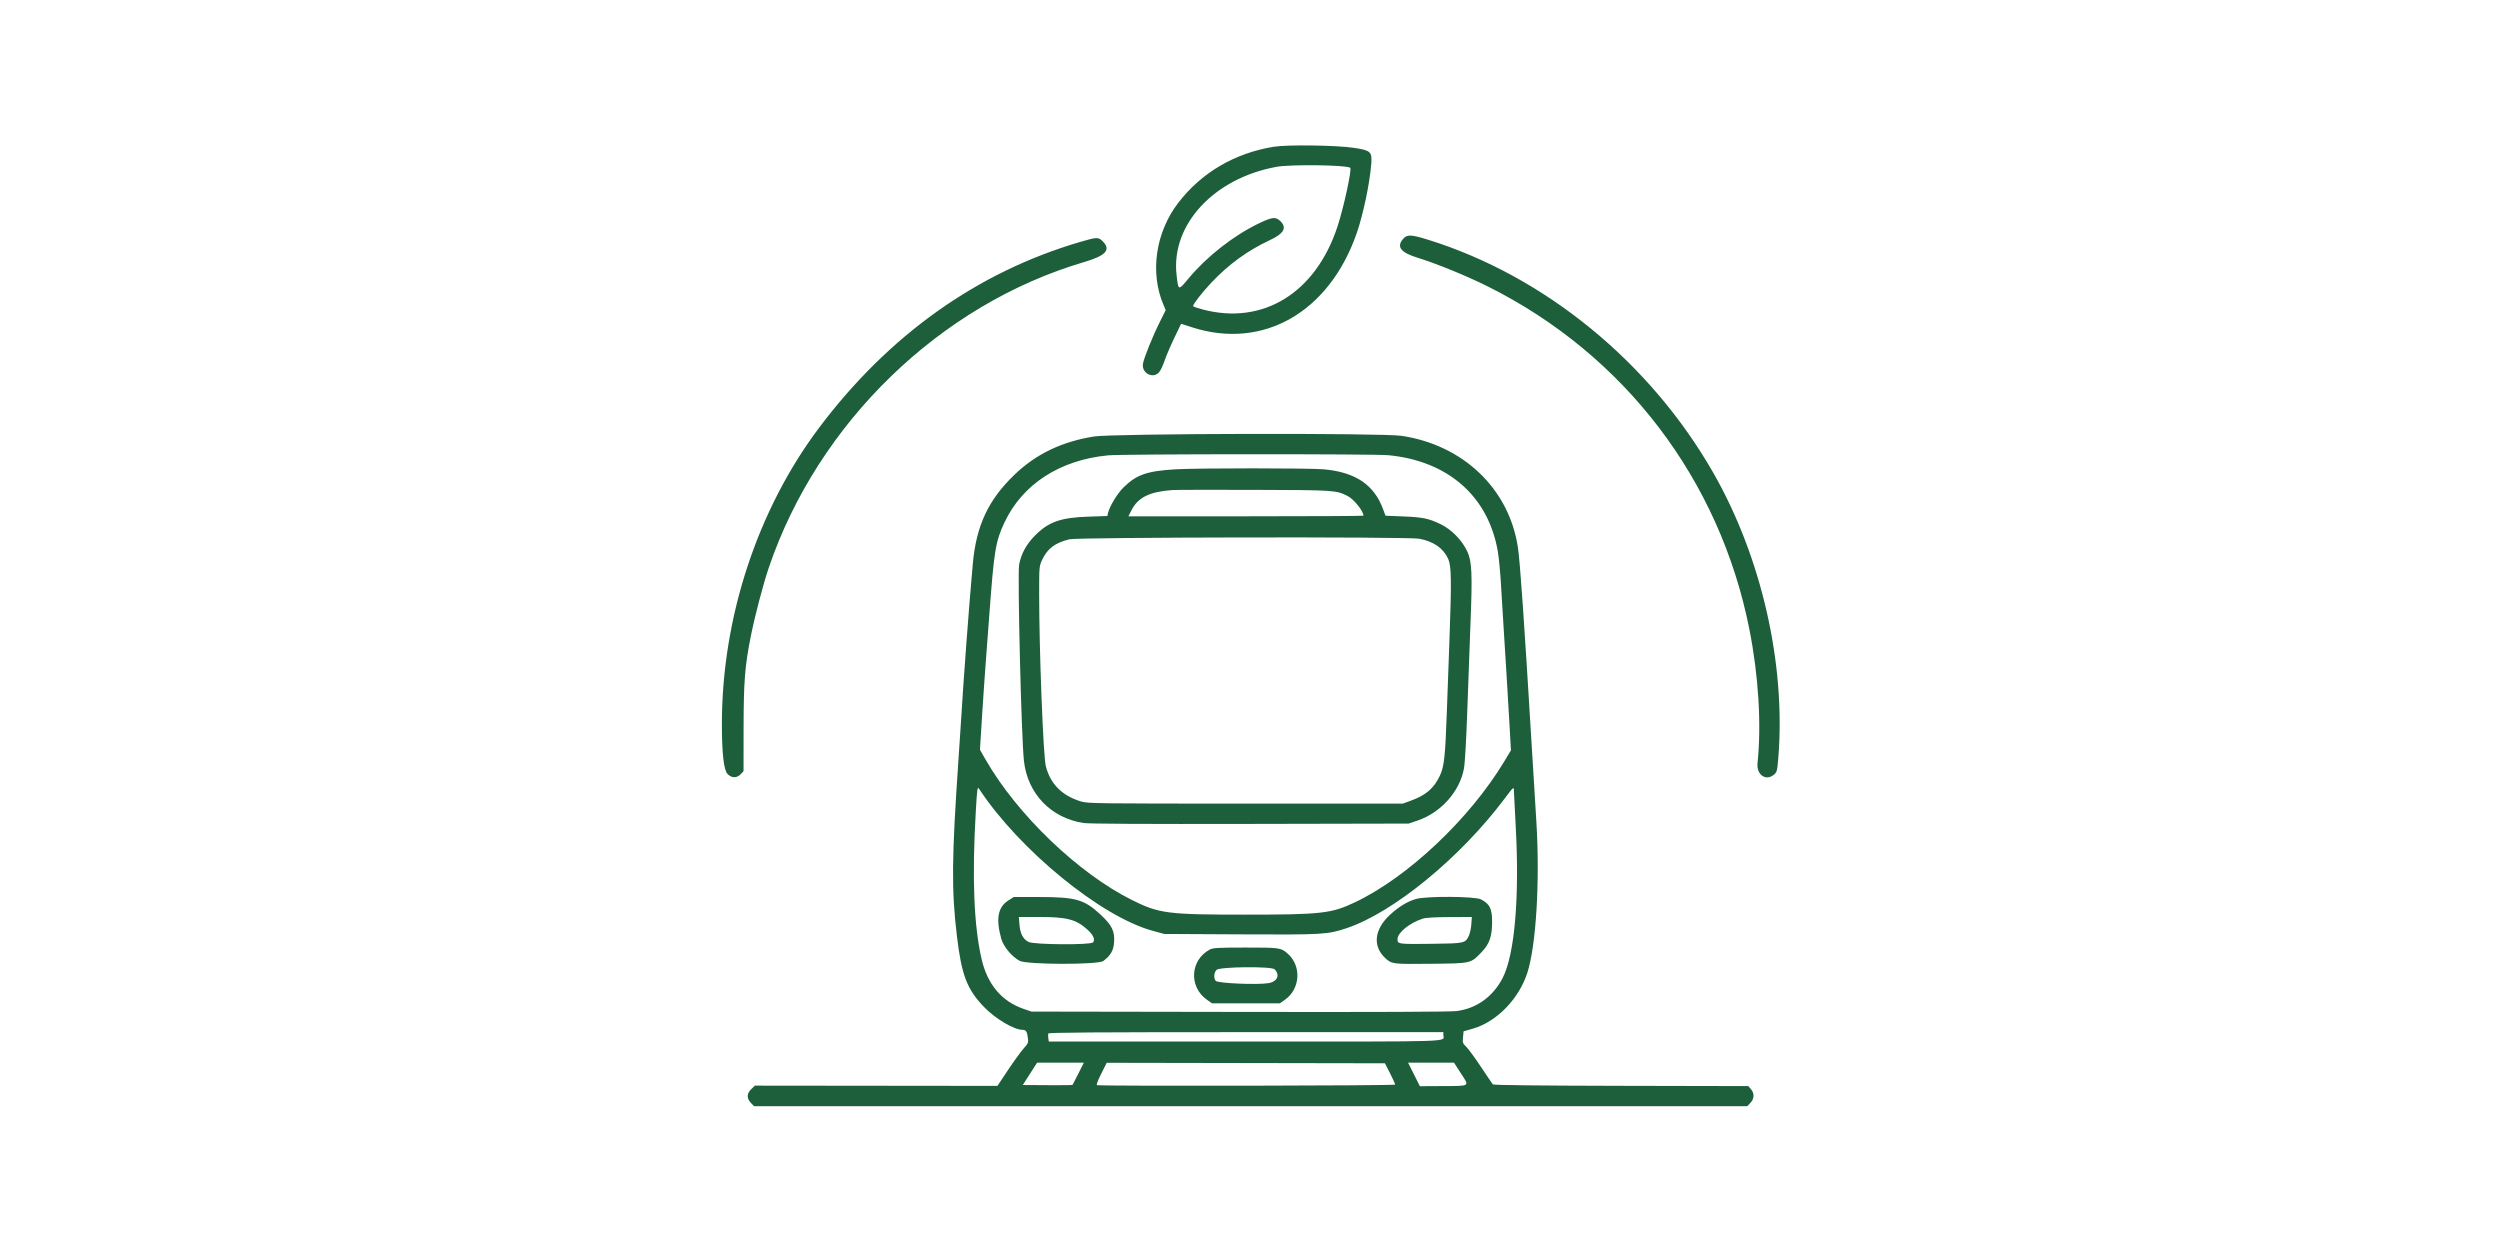
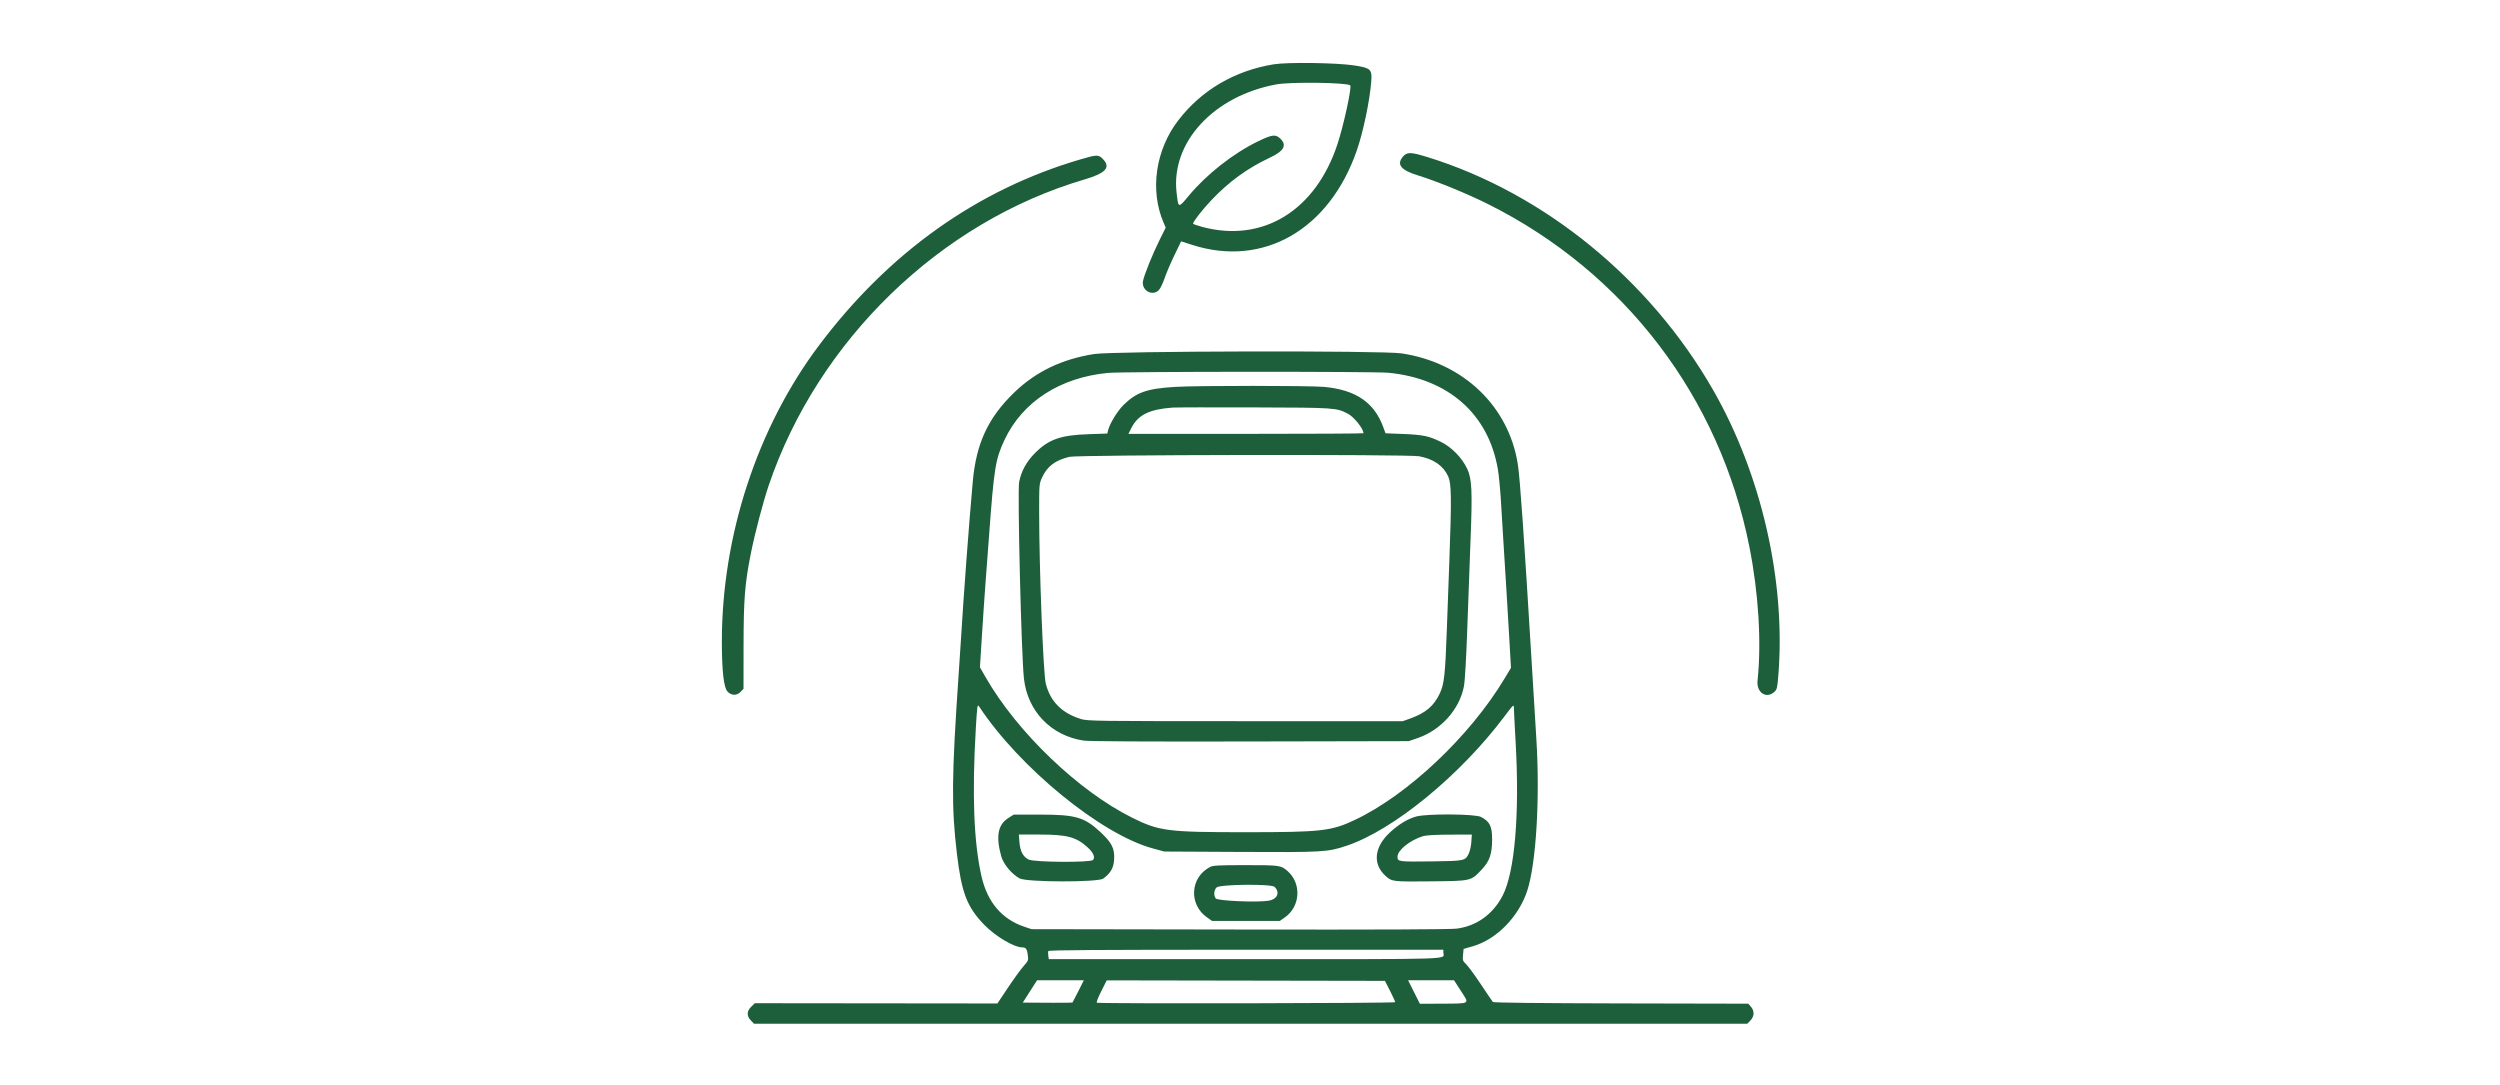
- <svg xmlns="http://www.w3.org/2000/svg" width="1000" height="500" viewBox="-296.3 -39.4 2127.5 1063.8">
+ <svg xmlns="http://www.w3.org/2000/svg" width="1000" height="434" viewBox="-296.3 30.8 2127.5 923.3">
  <path d="M 787.668 85.504 C 754.472 90.906, 726.316 107.392, 706.546 133 C 687.061 158.240, 682.060 192.632, 693.870 220.168 L 695.729 224.500 690.884 234.193 C 684.598 246.770, 677.146 265.232, 676.352 270.199 C 675.091 278.088, 684.606 283.242, 689.944 277.560 C 691.205 276.218, 693.331 271.830, 694.670 267.810 C 696.009 263.789, 699.739 255.022, 702.959 248.326 L 708.813 236.151 718.157 239.159 C 778.574 258.606, 834.880 226.397, 858.288 159 C 863.795 143.143, 869.391 116.440, 870.652 100 C 871.439 89.734, 870.188 88.580, 855.937 86.425 C 841.011 84.169, 799.331 83.606, 787.668 85.504 M 790.018 102.580 C 736.639 112.311, 700.059 151.894, 704.962 194.617 C 706.522 208.213, 706.356 208.170, 715.367 197.326 C 730.562 179.042, 753.413 161.125, 774.528 150.940 C 786.310 145.257, 789.245 144.903, 793.195 148.687 C 799.090 154.334, 796.410 159.306, 784.449 164.911 C 765.287 173.891, 749.323 185.494, 734.483 201.231 C 726.654 209.532, 719 219.368, 719 221.127 C 719 221.487, 722.487 222.717, 726.750 223.862 C 778.279 237.698, 823.325 210.083, 841.956 153.234 C 847.190 137.264, 854.218 104.885, 852.766 103.433 C 850.342 101.009, 802.224 100.355, 790.018 102.580 M 897.589 164.077 C 891.971 170.753, 895.785 175.543, 910.282 180.020 C 926.539 185.040, 952.109 195.510, 970.158 204.536 C 1086.200 262.568, 1167.171 368.755, 1192.409 496 C 1200.258 535.571, 1202.803 577.281, 1199.369 610.047 C 1198.324 620.020, 1206.604 625.712, 1213.485 619.750 C 1215.868 617.685, 1216.159 616.555, 1217.025 606 C 1223.583 526.004, 1202.860 434.905, 1161.746 363 C 1107.883 268.797, 1018.088 195.427, 918.928 164.598 C 904.318 160.055, 901.040 159.975, 897.589 164.077 M 623 166.466 C 535.349 192.168, 460.133 245.670, 400.830 324.500 C 348.229 394.420, 318 486.490, 318 576.778 C 318 601.621, 319.605 615.890, 322.778 619.250 C 326.192 622.866, 330.759 622.950, 334.039 619.459 L 336.427 616.917 336.473 580.209 C 336.523 540.607, 337.554 527.503, 342.627 502 C 346.009 485.003, 353.099 457.944, 357.825 444 C 399.677 320.516, 503.751 219.627, 626.500 183.548 C 644.883 178.145, 649.300 173.147, 642.077 165.923 C 638.428 162.274, 637.174 162.310, 623 166.466 M 634.718 332.070 C 607.309 336.417, 585.222 347.043, 566.919 364.687 C 544.633 386.171, 534.487 407.913, 531.540 440.500 C 528.392 475.323, 523.661 538.433, 521.495 574.500 C 521.198 579.450, 520.307 592.950, 519.515 604.500 C 513.521 691.888, 513.277 717.320, 518.047 757.488 C 521.975 790.568, 526.663 802.710, 541.347 817.839 C 550.842 827.622, 566.576 836.956, 573.671 837.015 C 576.741 837.041, 577.665 838.296, 578.342 843.358 C 578.966 848.030, 578.829 848.398, 574.746 852.982 C 572.411 855.604, 566.451 863.820, 561.502 871.240 L 552.503 884.730 449.313 884.620 L 346.122 884.509 343.061 887.442 C 339.117 891.220, 338.986 895.332, 342.687 899.195 L 345.374 902 768 902 L 1190.626 902 1193.313 899.195 C 1196.684 895.676, 1196.856 891.100, 1193.750 887.512 L 1191.500 884.913 1083.276 884.683 C 1014.476 884.536, 974.725 884.097, 974.154 883.476 C 973.661 882.939, 969.077 876.200, 963.968 868.500 C 958.859 860.800, 953.234 853.122, 951.468 851.439 C 948.500 848.608, 948.294 847.996, 948.741 843.343 L 949.225 838.308 957.226 835.996 C 977.330 830.187, 996.204 810.848, 1003.424 788.661 C 1010.966 765.482, 1014.292 710.188, 1011.162 660 C 1010.493 649.275, 1008.831 622.050, 1007.468 599.500 C 1000.659 486.824, 997.289 438.405, 995.399 426.114 C 987.773 376.515, 948.985 339.414, 896.500 331.516 C 879.725 328.992, 651.073 329.476, 634.718 332.070 M 646.572 348.128 C 605.638 352.063, 573.810 372.691, 558.514 405.201 C 550.863 421.461, 549.623 429.078, 545.515 485 C 544.646 496.825, 543.294 514.825, 542.511 525 C 541.727 535.175, 540.309 555.912, 539.359 571.082 L 537.631 598.664 542.453 607.082 C 569.263 653.887, 621.544 704.004, 667.207 726.669 C 690.217 738.091, 697.275 738.994, 763.500 738.994 C 828.151 738.994, 836.616 738.046, 856.633 728.564 C 901.760 707.187, 954.559 657.348, 983.997 608.338 L 989.524 599.137 988.349 578.319 C 987.102 556.242, 984.624 515.406, 983.019 490.500 C 982.487 482.250, 981.585 467.400, 981.013 457.500 C 980.442 447.600, 979.248 435.225, 978.360 430 C 970.388 383.103, 936.181 352.953, 885.332 348.008 C 873.139 346.822, 659.041 346.930, 646.572 348.128 M 704 360.004 C 679.823 361.458, 670.947 364.539, 659.917 375.308 C 654.642 380.458, 647.985 391.396, 646.642 397.118 L 646.028 399.735 630.264 400.271 C 606.402 401.081, 596.267 404.601, 584.742 416.078 C 577.306 423.484, 572.775 431.694, 570.985 441.004 C 569.447 449.002, 572.850 588.321, 575.070 608.275 C 578.163 636.062, 598.054 656.759, 625.765 661.023 C 630.233 661.710, 677.951 661.965, 767.500 661.780 L 902.500 661.500 910.098 658.905 C 929.868 652.151, 945.729 634.463, 949.469 615 C 950.384 610.238, 951.476 591.254, 952.460 563 C 953.313 538.525, 954.510 505.900, 955.119 490.500 C 956.780 448.534, 956.296 438.205, 952.268 429.688 C 947.771 420.177, 938.905 411.157, 929.666 406.693 C 919.546 401.803, 914.524 400.768, 897.635 400.094 L 882.771 399.500 880.745 394 C 873.067 373.159, 857.332 362.519, 830.500 360.024 C 818.451 358.904, 722.547 358.888, 704 360.004 M 701.500 377.646 C 681.801 379.070, 672.140 383.870, 666.476 395.047 L 663.966 400 763.983 400 C 818.992 400, 864 399.757, 864 399.460 C 864 395.584, 855.926 385.520, 850.624 382.786 C 840.892 377.768, 839.894 377.701, 771 377.486 C 735.525 377.375, 704.250 377.448, 701.500 377.646 M 613.773 419.555 C 601.633 422.498, 594.985 427.497, 590.573 437 C 588.064 442.404, 588.019 442.911, 588.014 466 C 588.003 513.503, 591.483 603.862, 593.655 612.500 C 597.487 627.737, 607.312 637.654, 623.530 642.658 C 629.203 644.408, 636.162 644.500, 763.500 644.500 L 897.500 644.500 903.962 642.168 C 917.145 637.411, 923.981 631.547, 929.084 620.623 C 932.692 612.899, 933.588 604.702, 934.945 567 C 935.510 551.325, 936.460 525.225, 937.057 509 C 939.049 454.888, 938.889 442.361, 936.130 436.258 C 932.001 427.124, 923.666 421.334, 911.378 419.062 C 901.879 417.306, 621.132 417.771, 613.773 419.555 M 534.123 650.578 C 530.790 707.011, 532.418 748.488, 539.090 777.096 C 544.085 798.517, 556.348 812.945, 574.928 819.265 L 581.500 821.500 758.500 821.793 C 877.633 821.990, 938.094 821.744, 943.434 821.039 C 960.267 818.820, 974.071 808.930, 982.333 793.170 C 992.751 773.297, 996.978 723.854, 993.505 662.500 C 992.695 648.200, 992.025 634.989, 992.016 633.142 C 992.001 629.938, 991.627 630.281, 983.841 640.642 C 946.235 690.686, 889.435 737.206, 849.706 750.500 C 833.435 755.945, 829.975 756.146, 759 755.778 L 694.500 755.443 684.587 752.738 C 640.640 740.745, 571.281 684.046, 536.930 632.033 C 535.460 629.808, 535.280 631.001, 534.123 650.578 M 561.840 726.887 C 552.904 732.554, 551.049 742.372, 555.710 759.342 C 557.575 766.129, 564.671 774.706, 571.403 778.308 C 577.601 781.624, 638.203 781.732, 642.619 778.435 C 648.951 773.708, 651.415 769.347, 651.822 762.148 C 652.346 752.868, 649.914 747.985, 640.291 738.998 C 626.482 726.103, 619.173 724, 588.147 724 L 566.392 724 561.840 726.887 M 909 725.603 C 901.780 727.535, 894.085 732.181, 886.555 739.154 C 873.043 751.668, 871.613 766.093, 882.876 776.269 C 888.201 781.080, 888.989 781.171, 922.500 780.811 C 955.833 780.454, 955.401 780.556, 964.602 770.827 C 971.391 763.649, 973.476 757.573, 973.490 744.925 C 973.502 733.917, 971.429 729.790, 963.982 725.991 C 958.888 723.392, 918.332 723.106, 909 725.603 M 571.244 747.454 C 571.867 755.207, 574.323 759.872, 579.034 762.248 C 583.731 764.618, 631.989 764.923, 633.921 762.596 C 635.798 760.334, 634.129 756.374, 629.500 752.107 C 619.743 743.114, 611.976 741, 588.682 741 L 570.726 741 571.244 747.454 M 914.500 742.402 C 903.405 745.920, 893 754.344, 893 759.810 C 893 764.125, 893.429 764.183, 922.576 763.815 C 950.133 763.467, 950.630 763.358, 953.695 757.009 C 954.627 755.079, 955.579 750.688, 955.811 747.250 L 956.233 741 937.366 741.067 C 925.076 741.110, 917.106 741.576, 914.500 742.402 M 733.500 768.565 C 716.496 777.366, 715.082 800.380, 730.864 811.472 L 735.172 814.500 764 814.500 L 792.828 814.500 797.140 811.469 C 810.330 802.199, 811.476 782.649, 799.448 772.088 C 793.827 767.153, 792.747 767, 763.685 767.006 C 741.074 767.011, 735.995 767.274, 733.500 768.565 M 739 786 C 736.733 788.267, 736.381 792.771, 738.268 795.351 C 739.758 797.390, 773.087 798.862, 782.993 797.326 C 790.695 796.132, 793.286 790.429, 788.363 785.506 C 785.729 782.872, 741.687 783.313, 739 786 M 595.780 840.160 C 595.567 840.798, 595.581 842.598, 595.810 844.160 L 596.227 847 763.507 847 C 946.854 847, 932 847.492, 932 841.418 L 932 839 764.083 839 C 637.589 839, 596.071 839.286, 595.780 840.160 M 580.154 874.500 L 574.075 884 578.788 884.019 C 581.379 884.029, 590.832 884.085, 599.793 884.143 C 608.754 884.201, 616.239 884.080, 616.427 883.874 C 616.615 883.668, 618.851 879.337, 621.395 874.250 L 626.020 865 606.126 865 L 586.232 865 580.154 874.500 M 640.758 874.541 C 637.787 880.468, 636.480 884.047, 637.258 884.127 C 646.090 885.028, 890.998 884.566, 890.989 883.649 C 890.984 883.017, 889.022 878.675, 886.629 874 L 882.280 865.500 763.890 865.291 L 645.500 865.083 640.758 874.541 M 907 875 L 912.018 885 930.259 884.900 C 955.518 884.762, 954.342 885.508, 947.058 874.250 L 941.074 865 921.528 865 L 901.982 865 907 875" stroke="none" fill="#1D5F3A" fill-rule="evenodd" />
</svg>
